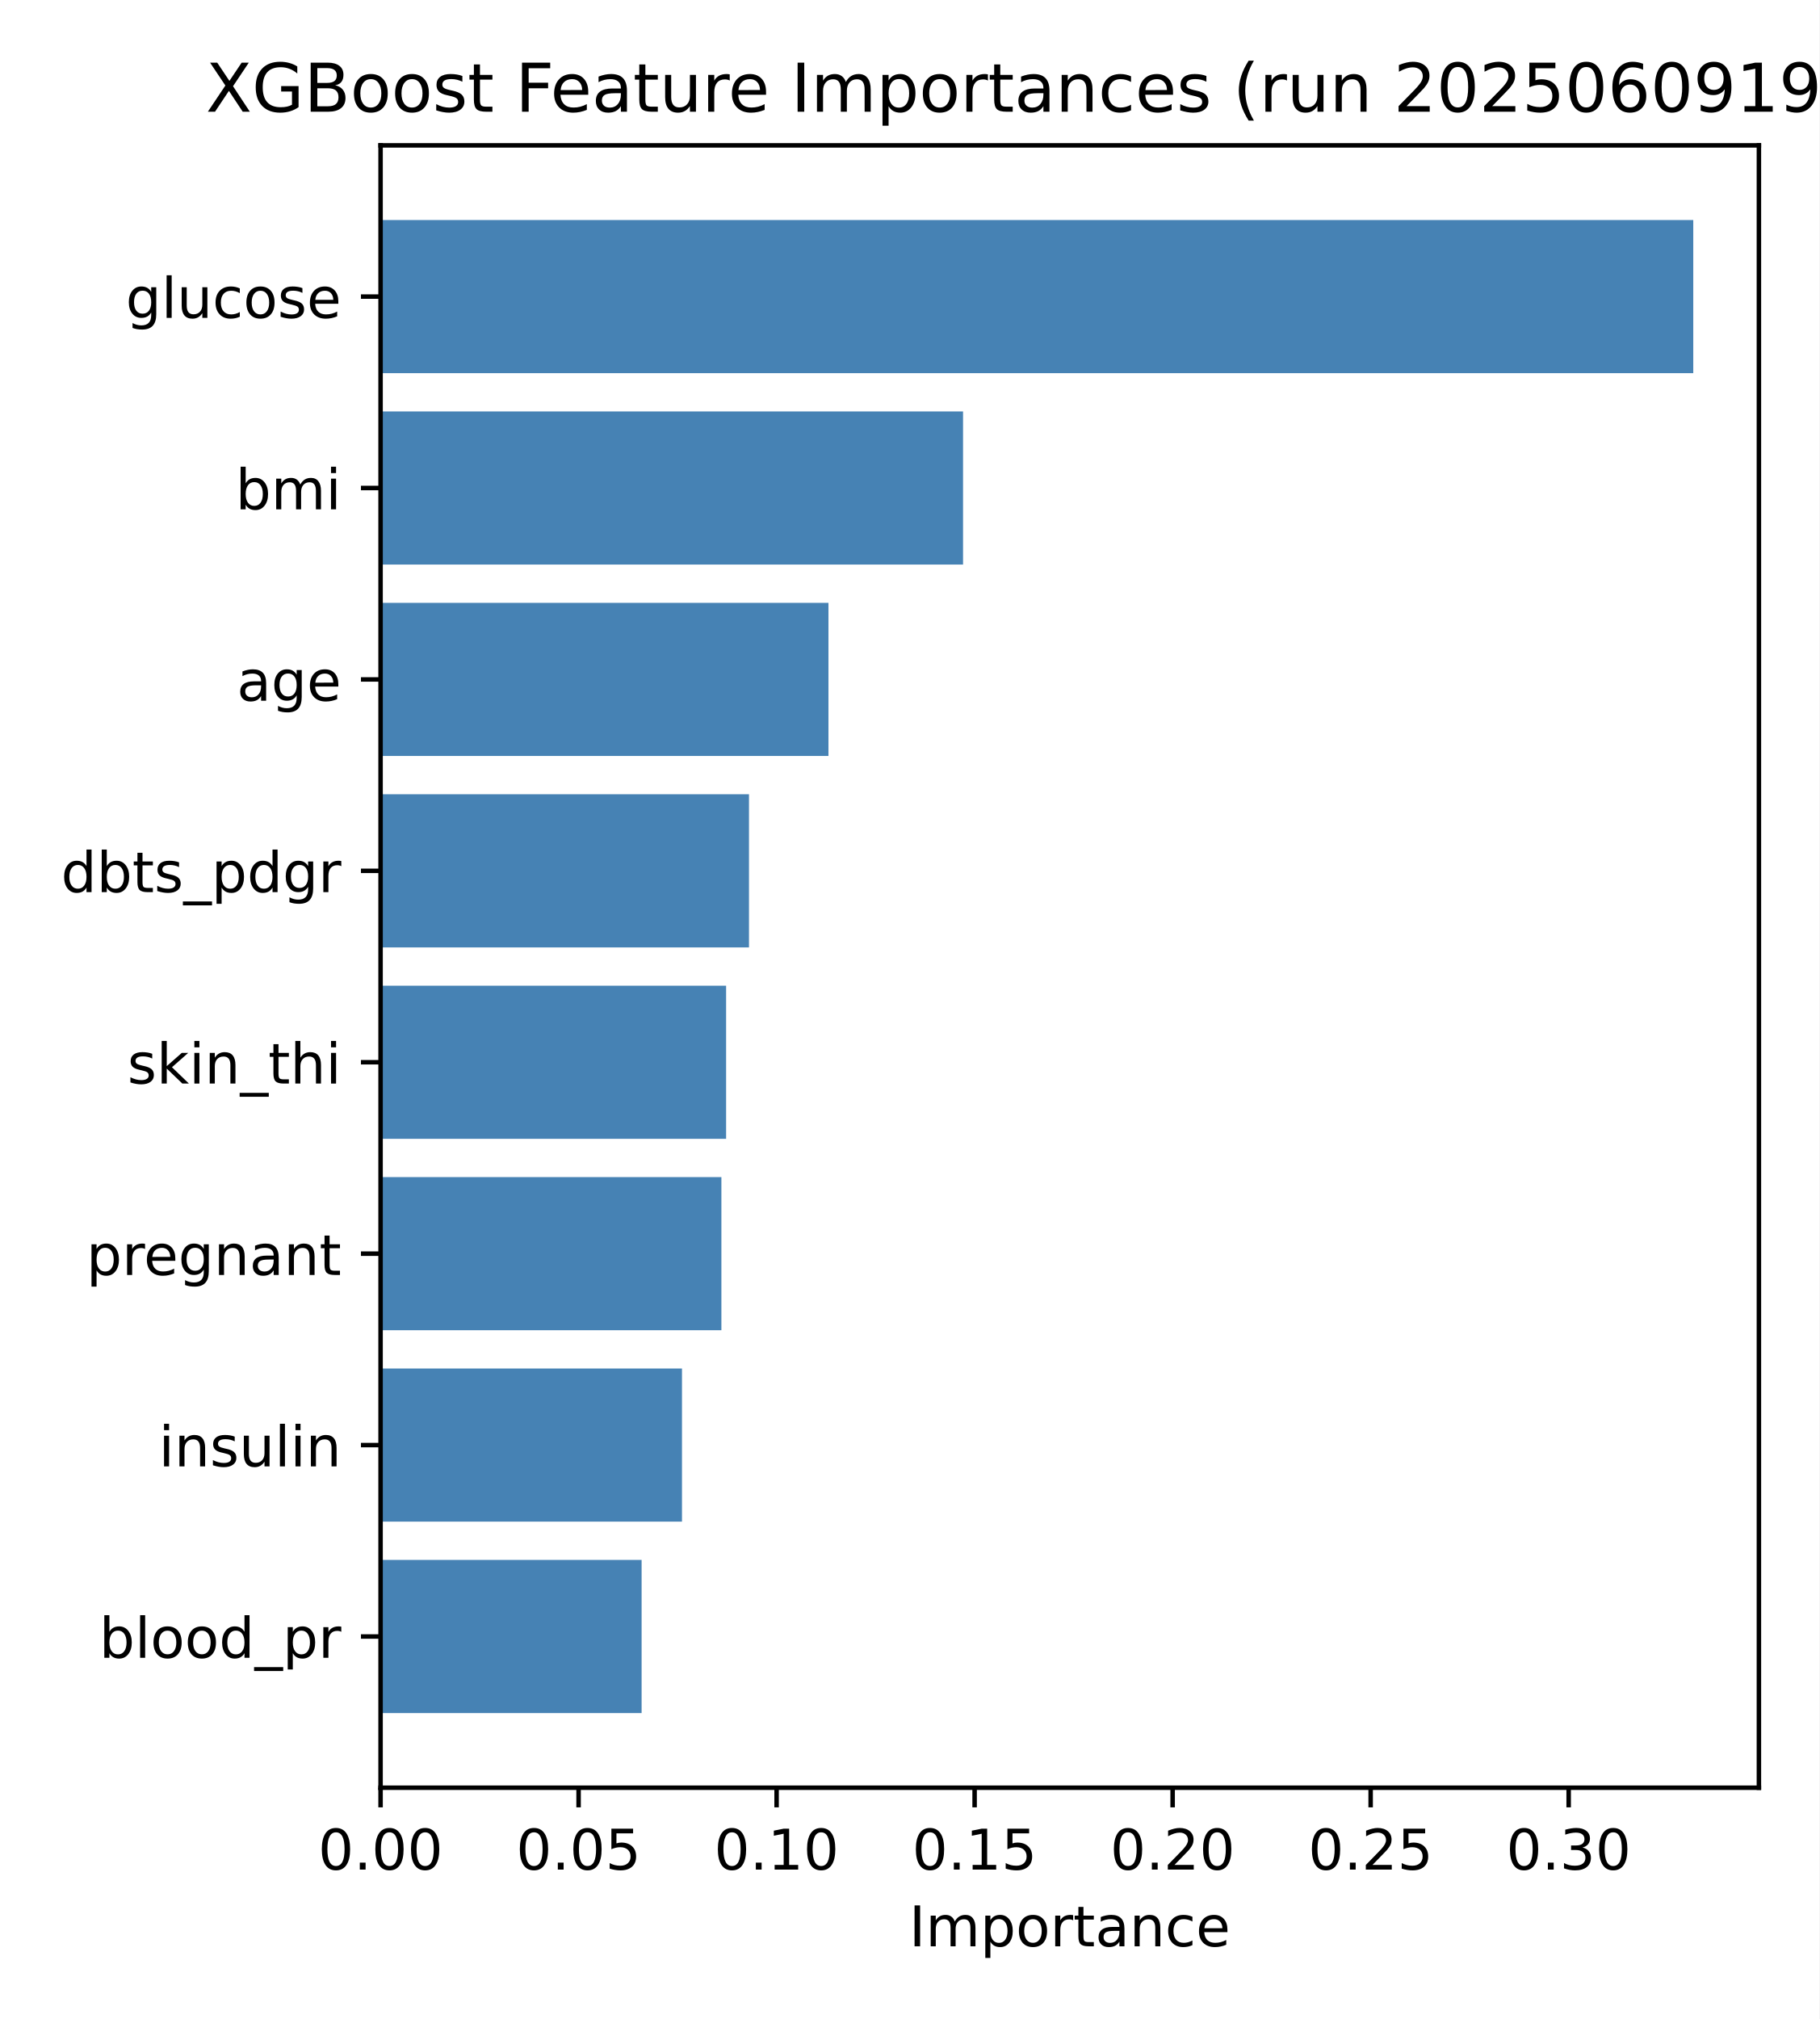
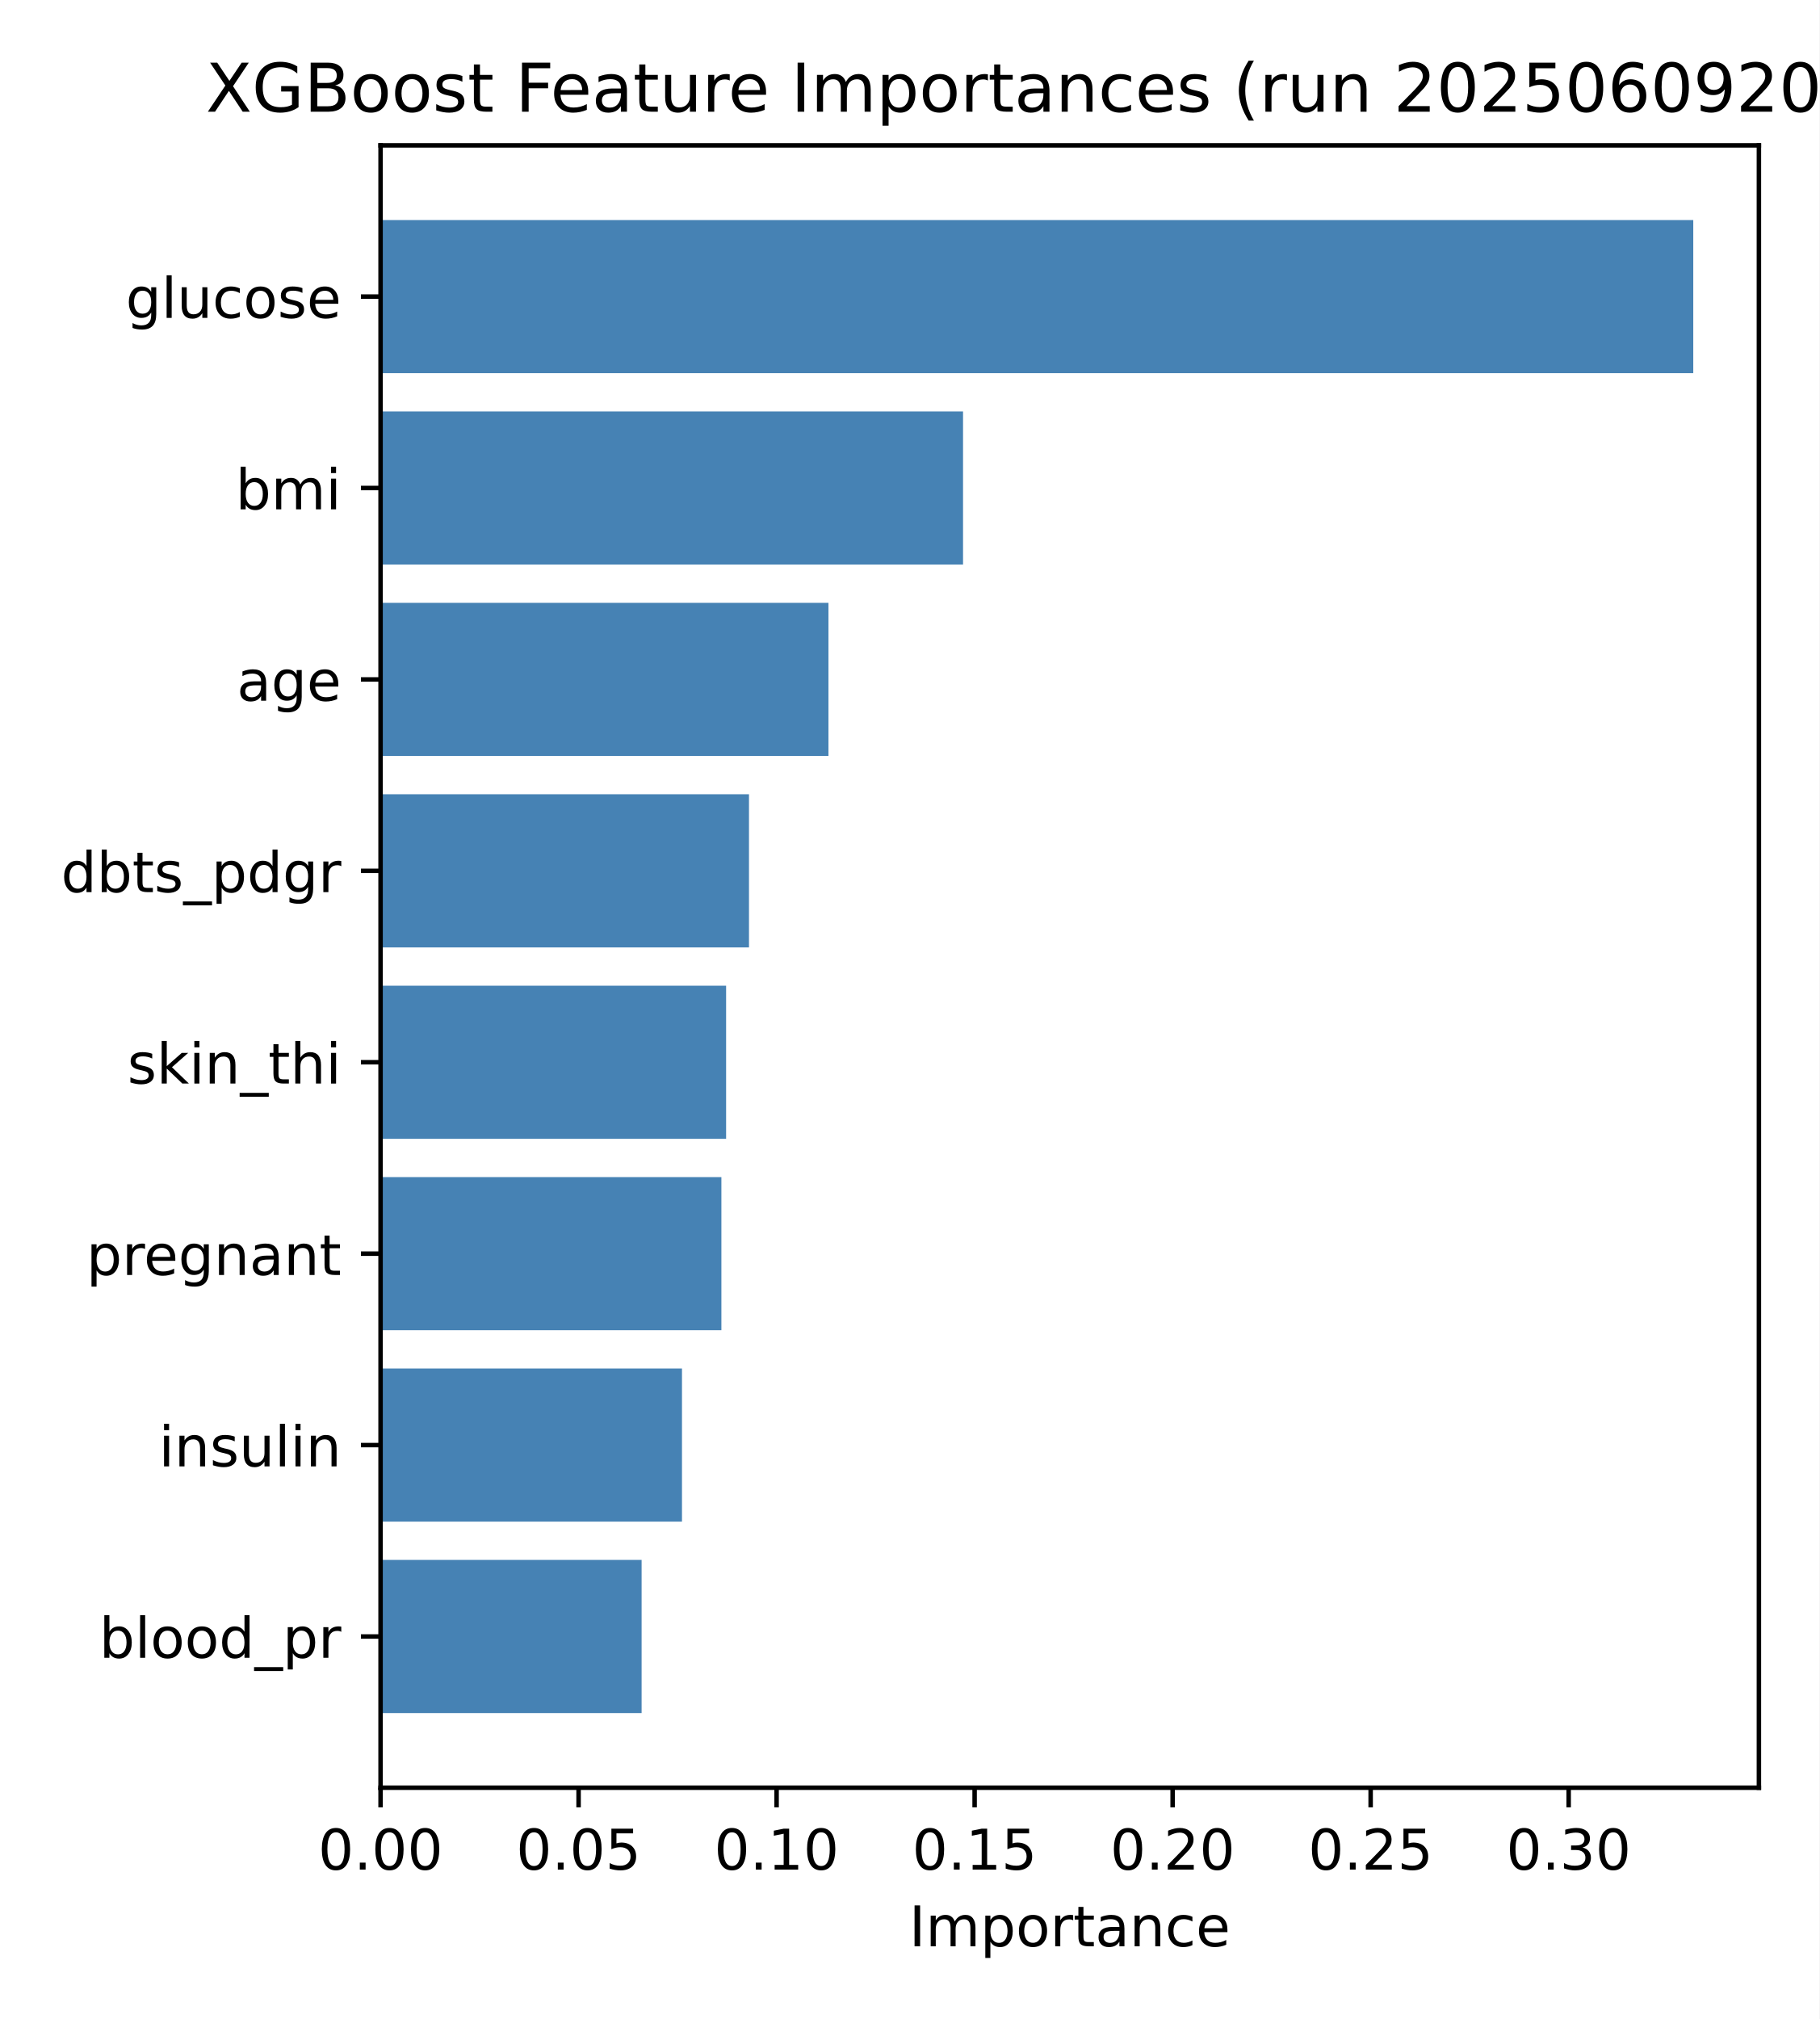
<svg xmlns="http://www.w3.org/2000/svg" xmlns:xlink="http://www.w3.org/1999/xlink" width="324.48pt" height="360pt" viewBox="0 0 324.48 360" version="1.1">
  <defs>
    <style type="text/css">*{stroke-linejoin: round; stroke-linecap: butt}</style>
  </defs>
  <g id="figure_1">
    <g id="patch_1">
      <path d="M 0 360  L 324.48 360  L 324.48 0  L 0 0  z " style="fill: #ffffff" />
    </g>
    <g id="axes_1">
      <g id="patch_2">
        <path d="M 67.87 318.76  L 313.68 318.76  L 313.68 25.92  L 67.87 25.92  z " style="fill: #ffffff" />
      </g>
      <g id="patch_3">
-         <path d="M 67.87 39.231  L 301.975 39.231  L 301.975 66.535  L 67.87 66.535  z " clip-path="url(#pee4fd9fc59)" style="fill: #4682b4" />
+         <path d="M 67.87 39.231  L 301.975 39.231  L 301.975 66.535  L 67.87 66.535  z " clip-path="url(#p622f62f281)" style="fill: #4682b4" />
      </g>
      <g id="patch_4">
-         <path d="M 67.87 73.361  L 171.748 73.361  L 171.748 100.666  L 67.87 100.666  z " clip-path="url(#pee4fd9fc59)" style="fill: #4682b4" />
+         <path d="M 67.87 73.361  L 171.748 73.361  L 171.748 100.666  L 67.87 100.666  z " clip-path="url(#p622f62f281)" style="fill: #4682b4" />
      </g>
      <g id="patch_5">
-         <path d="M 67.87 107.492  L 147.745 107.492  L 147.745 134.796  L 67.87 134.796  z " clip-path="url(#pee4fd9fc59)" style="fill: #4682b4" />
+         <path d="M 67.87 107.492  L 147.745 107.492  L 147.745 134.796  L 67.87 134.796  z " clip-path="url(#p622f62f281)" style="fill: #4682b4" />
      </g>
      <g id="patch_6">
-         <path d="M 67.87 141.623  L 133.574 141.623  L 133.574 168.927  L 67.87 168.927  z " clip-path="url(#pee4fd9fc59)" style="fill: #4682b4" />
+         <path d="M 67.87 141.623  L 133.574 141.623  L 133.574 168.927  L 67.87 168.927  z " clip-path="url(#p622f62f281)" style="fill: #4682b4" />
      </g>
      <g id="patch_7">
-         <path d="M 67.87 175.753  L 129.493 175.753  L 129.493 203.057  L 67.87 203.057  z " clip-path="url(#pee4fd9fc59)" style="fill: #4682b4" />
+         <path d="M 67.87 175.753  L 129.493 175.753  L 129.493 203.057  L 67.87 203.057  z " clip-path="url(#p622f62f281)" style="fill: #4682b4" />
      </g>
      <g id="patch_8">
-         <path d="M 67.87 209.884  L 128.652 209.884  L 128.652 237.188  L 67.87 237.188  z " clip-path="url(#pee4fd9fc59)" style="fill: #4682b4" />
+         <path d="M 67.87 209.884  L 128.652 209.884  L 128.652 237.188  L 67.87 237.188  z " clip-path="url(#p622f62f281)" style="fill: #4682b4" />
      </g>
      <g id="patch_9">
-         <path d="M 67.87 244.014  L 121.624 244.014  L 121.624 271.319  L 67.87 271.319  z " clip-path="url(#pee4fd9fc59)" style="fill: #4682b4" />
+         <path d="M 67.87 244.014  L 121.624 244.014  L 121.624 271.319  L 67.87 271.319  z " clip-path="url(#p622f62f281)" style="fill: #4682b4" />
      </g>
      <g id="patch_10">
-         <path d="M 67.87 278.145  L 114.424 278.145  L 114.424 305.449  L 67.87 305.449  z " clip-path="url(#pee4fd9fc59)" style="fill: #4682b4" />
+         <path d="M 67.87 278.145  L 114.424 278.145  L 114.424 305.449  L 67.87 305.449  z " clip-path="url(#p622f62f281)" style="fill: #4682b4" />
      </g>
      <g id="matplotlib.axis_1">
        <g id="xtick_1">
          <g id="line2d_1">
            <defs>
-               <path id="m389262ca32" d="M 0 0  L 0 3.5  " style="stroke: #000000; stroke-width: 0.8" />
+               <path id="m2516dc7971" d="M 0 0  L 0 3.5  " style="stroke: #000000; stroke-width: 0.8" />
            </defs>
            <g>
-               <use xlink:href="#m389262ca32" x="67.87" y="318.76" style="stroke: #000000; stroke-width: 0.8" />
+               <use xlink:href="#m2516dc7971" x="67.87" y="318.76" style="stroke: #000000; stroke-width: 0.8" />
            </g>
          </g>
          <g id="text_1">
            <g transform="translate(56.73719 333.3584) scale(0.1 -0.1)">
              <defs>
                <path id="DejaVuSans-30" d="M 2034 4250  Q 1547 4250 1301 3770  Q 1056 3291 1056 2328  Q 1056 1369 1301 889  Q 1547 409 2034 409  Q 2525 409 2770 889  Q 3016 1369 3016 2328  Q 3016 3291 2770 3770  Q 2525 4250 2034 4250  z M 2034 4750  Q 2819 4750 3233 4129  Q 3647 3509 3647 2328  Q 3647 1150 3233 529  Q 2819 -91 2034 -91  Q 1250 -91 836 529  Q 422 1150 422 2328  Q 422 3509 836 4129  Q 1250 4750 2034 4750  z " transform="scale(0.015625)" />
                <path id="DejaVuSans-2e" d="M 684 794  L 1344 794  L 1344 0  L 684 0  L 684 794  z " transform="scale(0.015625)" />
              </defs>
              <use xlink:href="#DejaVuSans-30" />
              <use xlink:href="#DejaVuSans-2e" transform="translate(63.62305 0)" />
              <use xlink:href="#DejaVuSans-30" transform="translate(95.41016 0)" />
              <use xlink:href="#DejaVuSans-30" transform="translate(159.0332 0)" />
            </g>
          </g>
        </g>
        <g id="xtick_2">
          <g id="line2d_2">
            <g>
-               <use xlink:href="#m389262ca32" x="103.184" y="318.76" style="stroke: #000000; stroke-width: 0.8" />
+               <use xlink:href="#m2516dc7971" x="103.184" y="318.76" style="stroke: #000000; stroke-width: 0.8" />
            </g>
          </g>
          <g id="text_2">
            <g transform="translate(92.05093 333.3584) scale(0.1 -0.1)">
              <defs>
                <path id="DejaVuSans-35" d="M 691 4666  L 3169 4666  L 3169 4134  L 1269 4134  L 1269 2991  Q 1406 3038 1543 3061  Q 1681 3084 1819 3084  Q 2600 3084 3056 2656  Q 3513 2228 3513 1497  Q 3513 744 3044 326  Q 2575 -91 1722 -91  Q 1428 -91 1123 -41  Q 819 9 494 109  L 494 744  Q 775 591 1075 516  Q 1375 441 1709 441  Q 2250 441 2565 725  Q 2881 1009 2881 1497  Q 2881 1984 2565 2268  Q 2250 2553 1709 2553  Q 1456 2553 1204 2497  Q 953 2441 691 2322  L 691 4666  z " transform="scale(0.015625)" />
              </defs>
              <use xlink:href="#DejaVuSans-30" />
              <use xlink:href="#DejaVuSans-2e" transform="translate(63.62305 0)" />
              <use xlink:href="#DejaVuSans-30" transform="translate(95.41016 0)" />
              <use xlink:href="#DejaVuSans-35" transform="translate(159.0332 0)" />
            </g>
          </g>
        </g>
        <g id="xtick_3">
          <g id="line2d_3">
            <g>
-               <use xlink:href="#m389262ca32" x="138.497" y="318.76" style="stroke: #000000; stroke-width: 0.8" />
+               <use xlink:href="#m2516dc7971" x="138.497" y="318.76" style="stroke: #000000; stroke-width: 0.8" />
            </g>
          </g>
          <g id="text_3">
            <g transform="translate(127.3647 333.3584) scale(0.1 -0.1)">
              <defs>
                <path id="DejaVuSans-31" d="M 794 531  L 1825 531  L 1825 4091  L 703 3866  L 703 4441  L 1819 4666  L 2450 4666  L 2450 531  L 3481 531  L 3481 0  L 794 0  L 794 531  z " transform="scale(0.015625)" />
              </defs>
              <use xlink:href="#DejaVuSans-30" />
              <use xlink:href="#DejaVuSans-2e" transform="translate(63.62305 0)" />
              <use xlink:href="#DejaVuSans-31" transform="translate(95.41016 0)" />
              <use xlink:href="#DejaVuSans-30" transform="translate(159.0332 0)" />
            </g>
          </g>
        </g>
        <g id="xtick_4">
          <g id="line2d_4">
            <g>
-               <use xlink:href="#m389262ca32" x="173.811" y="318.76" style="stroke: #000000; stroke-width: 0.8" />
+               <use xlink:href="#m2516dc7971" x="173.811" y="318.76" style="stroke: #000000; stroke-width: 0.8" />
            </g>
          </g>
          <g id="text_4">
            <g transform="translate(162.6784 333.3584) scale(0.1 -0.1)">
              <use xlink:href="#DejaVuSans-30" />
              <use xlink:href="#DejaVuSans-2e" transform="translate(63.62305 0)" />
              <use xlink:href="#DejaVuSans-31" transform="translate(95.41016 0)" />
              <use xlink:href="#DejaVuSans-35" transform="translate(159.0332 0)" />
            </g>
          </g>
        </g>
        <g id="xtick_5">
          <g id="line2d_5">
            <g>
-               <use xlink:href="#m389262ca32" x="209.125" y="318.76" style="stroke: #000000; stroke-width: 0.8" />
+               <use xlink:href="#m2516dc7971" x="209.125" y="318.76" style="stroke: #000000; stroke-width: 0.8" />
            </g>
          </g>
          <g id="text_5">
            <g transform="translate(197.9922 333.3584) scale(0.1 -0.1)">
              <defs>
                <path id="DejaVuSans-32" d="M 1228 531  L 3431 531  L 3431 0  L 469 0  L 469 531  Q 828 903 1448 1529  Q 2069 2156 2228 2338  Q 2531 2678 2651 2914  Q 2772 3150 2772 3378  Q 2772 3750 2511 3984  Q 2250 4219 1831 4219  Q 1534 4219 1204 4116  Q 875 4013 500 3803  L 500 4441  Q 881 4594 1212 4672  Q 1544 4750 1819 4750  Q 2544 4750 2975 4387  Q 3406 4025 3406 3419  Q 3406 3131 3298 2873  Q 3191 2616 2906 2266  Q 2828 2175 2409 1742  Q 1991 1309 1228 531  z " transform="scale(0.015625)" />
              </defs>
              <use xlink:href="#DejaVuSans-30" />
              <use xlink:href="#DejaVuSans-2e" transform="translate(63.62305 0)" />
              <use xlink:href="#DejaVuSans-32" transform="translate(95.41016 0)" />
              <use xlink:href="#DejaVuSans-30" transform="translate(159.0332 0)" />
            </g>
          </g>
        </g>
        <g id="xtick_6">
          <g id="line2d_6">
            <g>
-               <use xlink:href="#m389262ca32" x="244.439" y="318.76" style="stroke: #000000; stroke-width: 0.8" />
+               <use xlink:href="#m2516dc7971" x="244.439" y="318.76" style="stroke: #000000; stroke-width: 0.8" />
            </g>
          </g>
          <g id="text_6">
            <g transform="translate(233.3059 333.3584) scale(0.1 -0.1)">
              <use xlink:href="#DejaVuSans-30" />
              <use xlink:href="#DejaVuSans-2e" transform="translate(63.62305 0)" />
              <use xlink:href="#DejaVuSans-32" transform="translate(95.41016 0)" />
              <use xlink:href="#DejaVuSans-35" transform="translate(159.0332 0)" />
            </g>
          </g>
        </g>
        <g id="xtick_7">
          <g id="line2d_7">
            <g>
-               <use xlink:href="#m389262ca32" x="279.752" y="318.76" style="stroke: #000000; stroke-width: 0.8" />
+               <use xlink:href="#m2516dc7971" x="279.752" y="318.76" style="stroke: #000000; stroke-width: 0.8" />
            </g>
          </g>
          <g id="text_7">
            <g transform="translate(268.6197 333.3584) scale(0.1 -0.1)">
              <defs>
                <path id="DejaVuSans-33" d="M 2597 2516  Q 3050 2419 3304 2112  Q 3559 1806 3559 1356  Q 3559 666 3084 287  Q 2609 -91 1734 -91  Q 1441 -91 1130 -33  Q 819 25 488 141  L 488 750  Q 750 597 1062 519  Q 1375 441 1716 441  Q 2309 441 2620 675  Q 2931 909 2931 1356  Q 2931 1769 2642 2001  Q 2353 2234 1838 2234  L 1294 2234  L 1294 2753  L 1863 2753  Q 2328 2753 2575 2939  Q 2822 3125 2822 3475  Q 2822 3834 2567 4026  Q 2313 4219 1838 4219  Q 1578 4219 1281 4162  Q 984 4106 628 3988  L 628 4550  Q 988 4650 1302 4700  Q 1616 4750 1894 4750  Q 2613 4750 3031 4423  Q 3450 4097 3450 3541  Q 3450 3153 3228 2886  Q 3006 2619 2597 2516  z " transform="scale(0.015625)" />
              </defs>
              <use xlink:href="#DejaVuSans-30" />
              <use xlink:href="#DejaVuSans-2e" transform="translate(63.62305 0)" />
              <use xlink:href="#DejaVuSans-33" transform="translate(95.41016 0)" />
              <use xlink:href="#DejaVuSans-30" transform="translate(159.0332 0)" />
            </g>
          </g>
        </g>
        <g id="text_8">
          <g transform="translate(162.1219 347.0366) scale(0.1 -0.1)">
            <defs>
              <path id="DejaVuSans-49" d="M 628 4666  L 1259 4666  L 1259 0  L 628 0  L 628 4666  z " transform="scale(0.015625)" />
              <path id="DejaVuSans-6d" d="M 3328 2828  Q 3544 3216 3844 3400  Q 4144 3584 4550 3584  Q 5097 3584 5394 3201  Q 5691 2819 5691 2113  L 5691 0  L 5113 0  L 5113 2094  Q 5113 2597 4934 2840  Q 4756 3084 4391 3084  Q 3944 3084 3684 2787  Q 3425 2491 3425 1978  L 3425 0  L 2847 0  L 2847 2094  Q 2847 2600 2669 2842  Q 2491 3084 2119 3084  Q 1678 3084 1418 2786  Q 1159 2488 1159 1978  L 1159 0  L 581 0  L 581 3500  L 1159 3500  L 1159 2956  Q 1356 3278 1631 3431  Q 1906 3584 2284 3584  Q 2666 3584 2933 3390  Q 3200 3197 3328 2828  z " transform="scale(0.015625)" />
              <path id="DejaVuSans-70" d="M 1159 525  L 1159 -1331  L 581 -1331  L 581 3500  L 1159 3500  L 1159 2969  Q 1341 3281 1617 3432  Q 1894 3584 2278 3584  Q 2916 3584 3314 3078  Q 3713 2572 3713 1747  Q 3713 922 3314 415  Q 2916 -91 2278 -91  Q 1894 -91 1617 61  Q 1341 213 1159 525  z M 3116 1747  Q 3116 2381 2855 2742  Q 2594 3103 2138 3103  Q 1681 3103 1420 2742  Q 1159 2381 1159 1747  Q 1159 1113 1420 752  Q 1681 391 2138 391  Q 2594 391 2855 752  Q 3116 1113 3116 1747  z " transform="scale(0.015625)" />
              <path id="DejaVuSans-6f" d="M 1959 3097  Q 1497 3097 1228 2736  Q 959 2375 959 1747  Q 959 1119 1226 758  Q 1494 397 1959 397  Q 2419 397 2687 759  Q 2956 1122 2956 1747  Q 2956 2369 2687 2733  Q 2419 3097 1959 3097  z M 1959 3584  Q 2709 3584 3137 3096  Q 3566 2609 3566 1747  Q 3566 888 3137 398  Q 2709 -91 1959 -91  Q 1206 -91 779 398  Q 353 888 353 1747  Q 353 2609 779 3096  Q 1206 3584 1959 3584  z " transform="scale(0.015625)" />
              <path id="DejaVuSans-72" d="M 2631 2963  Q 2534 3019 2420 3045  Q 2306 3072 2169 3072  Q 1681 3072 1420 2755  Q 1159 2438 1159 1844  L 1159 0  L 581 0  L 581 3500  L 1159 3500  L 1159 2956  Q 1341 3275 1631 3429  Q 1922 3584 2338 3584  Q 2397 3584 2469 3576  Q 2541 3569 2628 3553  L 2631 2963  z " transform="scale(0.015625)" />
              <path id="DejaVuSans-74" d="M 1172 4494  L 1172 3500  L 2356 3500  L 2356 3053  L 1172 3053  L 1172 1153  Q 1172 725 1289 603  Q 1406 481 1766 481  L 2356 481  L 2356 0  L 1766 0  Q 1100 0 847 248  Q 594 497 594 1153  L 594 3053  L 172 3053  L 172 3500  L 594 3500  L 594 4494  L 1172 4494  z " transform="scale(0.015625)" />
              <path id="DejaVuSans-61" d="M 2194 1759  Q 1497 1759 1228 1600  Q 959 1441 959 1056  Q 959 750 1161 570  Q 1363 391 1709 391  Q 2188 391 2477 730  Q 2766 1069 2766 1631  L 2766 1759  L 2194 1759  z M 3341 1997  L 3341 0  L 2766 0  L 2766 531  Q 2569 213 2275 61  Q 1981 -91 1556 -91  Q 1019 -91 701 211  Q 384 513 384 1019  Q 384 1609 779 1909  Q 1175 2209 1959 2209  L 2766 2209  L 2766 2266  Q 2766 2663 2505 2880  Q 2244 3097 1772 3097  Q 1472 3097 1187 3025  Q 903 2953 641 2809  L 641 3341  Q 956 3463 1253 3523  Q 1550 3584 1831 3584  Q 2591 3584 2966 3190  Q 3341 2797 3341 1997  z " transform="scale(0.015625)" />
              <path id="DejaVuSans-6e" d="M 3513 2113  L 3513 0  L 2938 0  L 2938 2094  Q 2938 2591 2744 2837  Q 2550 3084 2163 3084  Q 1697 3084 1428 2787  Q 1159 2491 1159 1978  L 1159 0  L 581 0  L 581 3500  L 1159 3500  L 1159 2956  Q 1366 3272 1645 3428  Q 1925 3584 2291 3584  Q 2894 3584 3203 3211  Q 3513 2838 3513 2113  z " transform="scale(0.015625)" />
              <path id="DejaVuSans-63" d="M 3122 3366  L 3122 2828  Q 2878 2963 2633 3030  Q 2388 3097 2138 3097  Q 1578 3097 1268 2742  Q 959 2388 959 1747  Q 959 1106 1268 751  Q 1578 397 2138 397  Q 2388 397 2633 464  Q 2878 531 3122 666  L 3122 134  Q 2881 22 2623 -34  Q 2366 -91 2075 -91  Q 1284 -91 818 406  Q 353 903 353 1747  Q 353 2603 823 3093  Q 1294 3584 2113 3584  Q 2378 3584 2631 3529  Q 2884 3475 3122 3366  z " transform="scale(0.015625)" />
              <path id="DejaVuSans-65" d="M 3597 1894  L 3597 1613  L 953 1613  Q 991 1019 1311 708  Q 1631 397 2203 397  Q 2534 397 2845 478  Q 3156 559 3463 722  L 3463 178  Q 3153 47 2828 -22  Q 2503 -91 2169 -91  Q 1331 -91 842 396  Q 353 884 353 1716  Q 353 2575 817 3079  Q 1281 3584 2069 3584  Q 2775 3584 3186 3129  Q 3597 2675 3597 1894  z M 3022 2063  Q 3016 2534 2758 2815  Q 2500 3097 2075 3097  Q 1594 3097 1305 2825  Q 1016 2553 972 2059  L 3022 2063  z " transform="scale(0.015625)" />
            </defs>
            <use xlink:href="#DejaVuSans-49" />
            <use xlink:href="#DejaVuSans-6d" transform="translate(29.49219 0)" />
            <use xlink:href="#DejaVuSans-70" transform="translate(126.9043 0)" />
            <use xlink:href="#DejaVuSans-6f" transform="translate(190.3809 0)" />
            <use xlink:href="#DejaVuSans-72" transform="translate(251.5625 0)" />
            <use xlink:href="#DejaVuSans-74" transform="translate(292.6758 0)" />
            <use xlink:href="#DejaVuSans-61" transform="translate(331.8848 0)" />
            <use xlink:href="#DejaVuSans-6e" transform="translate(393.1641 0)" />
            <use xlink:href="#DejaVuSans-63" transform="translate(456.543 0)" />
            <use xlink:href="#DejaVuSans-65" transform="translate(511.5234 0)" />
          </g>
        </g>
      </g>
      <g id="matplotlib.axis_2">
        <g id="ytick_1">
          <g id="line2d_8">
            <defs>
-               <path id="mb156587921" d="M 0 0  L -3.5 0  " style="stroke: #000000; stroke-width: 0.8" />
+               <path id="m16386cac07" d="M 0 0  L -3.5 0  " style="stroke: #000000; stroke-width: 0.8" />
            </defs>
            <g>
-               <use xlink:href="#mb156587921" x="67.87" y="52.883" style="stroke: #000000; stroke-width: 0.8" />
+               <use xlink:href="#m16386cac07" x="67.87" y="52.883" style="stroke: #000000; stroke-width: 0.8" />
            </g>
          </g>
          <g id="text_9">
            <g transform="translate(22.42625 56.68234) scale(0.1 -0.1)">
              <defs>
                <path id="DejaVuSans-67" d="M 2906 1791  Q 2906 2416 2648 2759  Q 2391 3103 1925 3103  Q 1463 3103 1205 2759  Q 947 2416 947 1791  Q 947 1169 1205 825  Q 1463 481 1925 481  Q 2391 481 2648 825  Q 2906 1169 2906 1791  z M 3481 434  Q 3481 -459 3084 -895  Q 2688 -1331 1869 -1331  Q 1566 -1331 1297 -1286  Q 1028 -1241 775 -1147  L 775 -588  Q 1028 -725 1275 -790  Q 1522 -856 1778 -856  Q 2344 -856 2625 -561  Q 2906 -266 2906 331  L 2906 616  Q 2728 306 2450 153  Q 2172 0 1784 0  Q 1141 0 747 490  Q 353 981 353 1791  Q 353 2603 747 3093  Q 1141 3584 1784 3584  Q 2172 3584 2450 3431  Q 2728 3278 2906 2969  L 2906 3500  L 3481 3500  L 3481 434  z " transform="scale(0.015625)" />
                <path id="DejaVuSans-6c" d="M 603 4863  L 1178 4863  L 1178 0  L 603 0  L 603 4863  z " transform="scale(0.015625)" />
                <path id="DejaVuSans-75" d="M 544 1381  L 544 3500  L 1119 3500  L 1119 1403  Q 1119 906 1312 657  Q 1506 409 1894 409  Q 2359 409 2629 706  Q 2900 1003 2900 1516  L 2900 3500  L 3475 3500  L 3475 0  L 2900 0  L 2900 538  Q 2691 219 2414 64  Q 2138 -91 1772 -91  Q 1169 -91 856 284  Q 544 659 544 1381  z M 1991 3584  L 1991 3584  z " transform="scale(0.015625)" />
                <path id="DejaVuSans-73" d="M 2834 3397  L 2834 2853  Q 2591 2978 2328 3040  Q 2066 3103 1784 3103  Q 1356 3103 1142 2972  Q 928 2841 928 2578  Q 928 2378 1081 2264  Q 1234 2150 1697 2047  L 1894 2003  Q 2506 1872 2764 1633  Q 3022 1394 3022 966  Q 3022 478 2636 193  Q 2250 -91 1575 -91  Q 1294 -91 989 -36  Q 684 19 347 128  L 347 722  Q 666 556 975 473  Q 1284 391 1588 391  Q 1994 391 2212 530  Q 2431 669 2431 922  Q 2431 1156 2273 1281  Q 2116 1406 1581 1522  L 1381 1569  Q 847 1681 609 1914  Q 372 2147 372 2553  Q 372 3047 722 3315  Q 1072 3584 1716 3584  Q 2034 3584 2315 3537  Q 2597 3491 2834 3397  z " transform="scale(0.015625)" />
              </defs>
              <use xlink:href="#DejaVuSans-67" />
              <use xlink:href="#DejaVuSans-6c" transform="translate(63.47656 0)" />
              <use xlink:href="#DejaVuSans-75" transform="translate(91.25977 0)" />
              <use xlink:href="#DejaVuSans-63" transform="translate(154.6387 0)" />
              <use xlink:href="#DejaVuSans-6f" transform="translate(209.6191 0)" />
              <use xlink:href="#DejaVuSans-73" transform="translate(270.8008 0)" />
              <use xlink:href="#DejaVuSans-65" transform="translate(322.9004 0)" />
            </g>
          </g>
        </g>
        <g id="ytick_2">
          <g id="line2d_9">
            <g>
-               <use xlink:href="#mb156587921" x="67.87" y="87.014" style="stroke: #000000; stroke-width: 0.8" />
+               <use xlink:href="#m16386cac07" x="67.87" y="87.014" style="stroke: #000000; stroke-width: 0.8" />
            </g>
          </g>
          <g id="text_10">
            <g transform="translate(42.00281 90.81288) scale(0.1 -0.1)">
              <defs>
                <path id="DejaVuSans-62" d="M 3116 1747  Q 3116 2381 2855 2742  Q 2594 3103 2138 3103  Q 1681 3103 1420 2742  Q 1159 2381 1159 1747  Q 1159 1113 1420 752  Q 1681 391 2138 391  Q 2594 391 2855 752  Q 3116 1113 3116 1747  z M 1159 2969  Q 1341 3281 1617 3432  Q 1894 3584 2278 3584  Q 2916 3584 3314 3078  Q 3713 2572 3713 1747  Q 3713 922 3314 415  Q 2916 -91 2278 -91  Q 1894 -91 1617 61  Q 1341 213 1159 525  L 1159 0  L 581 0  L 581 4863  L 1159 4863  L 1159 2969  z " transform="scale(0.015625)" />
                <path id="DejaVuSans-69" d="M 603 3500  L 1178 3500  L 1178 0  L 603 0  L 603 3500  z M 603 4863  L 1178 4863  L 1178 4134  L 603 4134  L 603 4863  z " transform="scale(0.015625)" />
              </defs>
              <use xlink:href="#DejaVuSans-62" />
              <use xlink:href="#DejaVuSans-6d" transform="translate(63.47656 0)" />
              <use xlink:href="#DejaVuSans-69" transform="translate(160.8887 0)" />
            </g>
          </g>
        </g>
        <g id="ytick_3">
          <g id="line2d_10">
            <g>
-               <use xlink:href="#mb156587921" x="67.87" y="121.144" style="stroke: #000000; stroke-width: 0.8" />
+               <use xlink:href="#m16386cac07" x="67.87" y="121.144" style="stroke: #000000; stroke-width: 0.8" />
            </g>
          </g>
          <g id="text_11">
            <g transform="translate(42.24031 124.9434) scale(0.1 -0.1)">
              <use xlink:href="#DejaVuSans-61" />
              <use xlink:href="#DejaVuSans-67" transform="translate(61.2793 0)" />
              <use xlink:href="#DejaVuSans-65" transform="translate(124.7559 0)" />
            </g>
          </g>
        </g>
        <g id="ytick_4">
          <g id="line2d_11">
            <g>
-               <use xlink:href="#mb156587921" x="67.87" y="155.275" style="stroke: #000000; stroke-width: 0.8" />
+               <use xlink:href="#m16386cac07" x="67.87" y="155.275" style="stroke: #000000; stroke-width: 0.8" />
            </g>
          </g>
          <g id="text_12">
            <g transform="translate(10.88719 159.074) scale(0.1 -0.1)">
              <defs>
                <path id="DejaVuSans-64" d="M 2906 2969  L 2906 4863  L 3481 4863  L 3481 0  L 2906 0  L 2906 525  Q 2725 213 2448 61  Q 2172 -91 1784 -91  Q 1150 -91 751 415  Q 353 922 353 1747  Q 353 2572 751 3078  Q 1150 3584 1784 3584  Q 2172 3584 2448 3432  Q 2725 3281 2906 2969  z M 947 1747  Q 947 1113 1208 752  Q 1469 391 1925 391  Q 2381 391 2643 752  Q 2906 1113 2906 1747  Q 2906 2381 2643 2742  Q 2381 3103 1925 3103  Q 1469 3103 1208 2742  Q 947 2381 947 1747  z " transform="scale(0.015625)" />
                <path id="DejaVuSans-5f" d="M 3263 -1063  L 3263 -1509  L -63 -1509  L -63 -1063  L 3263 -1063  z " transform="scale(0.015625)" />
              </defs>
              <use xlink:href="#DejaVuSans-64" />
              <use xlink:href="#DejaVuSans-62" transform="translate(63.47656 0)" />
              <use xlink:href="#DejaVuSans-74" transform="translate(126.9531 0)" />
              <use xlink:href="#DejaVuSans-73" transform="translate(166.1621 0)" />
              <use xlink:href="#DejaVuSans-5f" transform="translate(218.2617 0)" />
              <use xlink:href="#DejaVuSans-70" transform="translate(268.2617 0)" />
              <use xlink:href="#DejaVuSans-64" transform="translate(331.7383 0)" />
              <use xlink:href="#DejaVuSans-67" transform="translate(395.2148 0)" />
              <use xlink:href="#DejaVuSans-72" transform="translate(458.6914 0)" />
            </g>
          </g>
        </g>
        <g id="ytick_5">
          <g id="line2d_12">
            <g>
-               <use xlink:href="#mb156587921" x="67.87" y="189.405" style="stroke: #000000; stroke-width: 0.8" />
+               <use xlink:href="#m16386cac07" x="67.87" y="189.405" style="stroke: #000000; stroke-width: 0.8" />
            </g>
          </g>
          <g id="text_13">
            <g transform="translate(22.71844 193.2045) scale(0.1 -0.1)">
              <defs>
                <path id="DejaVuSans-6b" d="M 581 4863  L 1159 4863  L 1159 1991  L 2875 3500  L 3609 3500  L 1753 1863  L 3688 0  L 2938 0  L 1159 1709  L 1159 0  L 581 0  L 581 4863  z " transform="scale(0.015625)" />
                <path id="DejaVuSans-68" d="M 3513 2113  L 3513 0  L 2938 0  L 2938 2094  Q 2938 2591 2744 2837  Q 2550 3084 2163 3084  Q 1697 3084 1428 2787  Q 1159 2491 1159 1978  L 1159 0  L 581 0  L 581 4863  L 1159 4863  L 1159 2956  Q 1366 3272 1645 3428  Q 1925 3584 2291 3584  Q 2894 3584 3203 3211  Q 3513 2838 3513 2113  z " transform="scale(0.015625)" />
              </defs>
              <use xlink:href="#DejaVuSans-73" />
              <use xlink:href="#DejaVuSans-6b" transform="translate(52.09961 0)" />
              <use xlink:href="#DejaVuSans-69" transform="translate(110.0098 0)" />
              <use xlink:href="#DejaVuSans-6e" transform="translate(137.793 0)" />
              <use xlink:href="#DejaVuSans-5f" transform="translate(201.1719 0)" />
              <use xlink:href="#DejaVuSans-74" transform="translate(251.1719 0)" />
              <use xlink:href="#DejaVuSans-68" transform="translate(290.3809 0)" />
              <use xlink:href="#DejaVuSans-69" transform="translate(353.7598 0)" />
            </g>
          </g>
        </g>
        <g id="ytick_6">
          <g id="line2d_13">
            <g>
-               <use xlink:href="#mb156587921" x="67.87" y="223.536" style="stroke: #000000; stroke-width: 0.8" />
+               <use xlink:href="#m16386cac07" x="67.87" y="223.536" style="stroke: #000000; stroke-width: 0.8" />
            </g>
          </g>
          <g id="text_14">
            <g transform="translate(15.41062 227.335) scale(0.1 -0.1)">
              <use xlink:href="#DejaVuSans-70" />
              <use xlink:href="#DejaVuSans-72" transform="translate(63.47656 0)" />
              <use xlink:href="#DejaVuSans-65" transform="translate(102.3398 0)" />
              <use xlink:href="#DejaVuSans-67" transform="translate(163.8633 0)" />
              <use xlink:href="#DejaVuSans-6e" transform="translate(227.3398 0)" />
              <use xlink:href="#DejaVuSans-61" transform="translate(290.7188 0)" />
              <use xlink:href="#DejaVuSans-6e" transform="translate(351.998 0)" />
              <use xlink:href="#DejaVuSans-74" transform="translate(415.377 0)" />
            </g>
          </g>
        </g>
        <g id="ytick_7">
          <g id="line2d_14">
            <g>
-               <use xlink:href="#mb156587921" x="67.87" y="257.666" style="stroke: #000000; stroke-width: 0.8" />
+               <use xlink:href="#m16386cac07" x="67.87" y="257.666" style="stroke: #000000; stroke-width: 0.8" />
            </g>
          </g>
          <g id="text_15">
            <g transform="translate(28.31375 261.4656) scale(0.1 -0.1)">
              <use xlink:href="#DejaVuSans-69" />
              <use xlink:href="#DejaVuSans-6e" transform="translate(27.7832 0)" />
              <use xlink:href="#DejaVuSans-73" transform="translate(91.16211 0)" />
              <use xlink:href="#DejaVuSans-75" transform="translate(143.2617 0)" />
              <use xlink:href="#DejaVuSans-6c" transform="translate(206.6406 0)" />
              <use xlink:href="#DejaVuSans-69" transform="translate(234.4238 0)" />
              <use xlink:href="#DejaVuSans-6e" transform="translate(262.207 0)" />
            </g>
          </g>
        </g>
        <g id="ytick_8">
          <g id="line2d_15">
            <g>
-               <use xlink:href="#mb156587921" x="67.87" y="291.797" style="stroke: #000000; stroke-width: 0.8" />
+               <use xlink:href="#m16386cac07" x="67.87" y="291.797" style="stroke: #000000; stroke-width: 0.8" />
            </g>
          </g>
          <g id="text_16">
            <g transform="translate(17.69813 295.5961) scale(0.1 -0.1)">
              <use xlink:href="#DejaVuSans-62" />
              <use xlink:href="#DejaVuSans-6c" transform="translate(63.47656 0)" />
              <use xlink:href="#DejaVuSans-6f" transform="translate(91.25977 0)" />
              <use xlink:href="#DejaVuSans-6f" transform="translate(152.4414 0)" />
              <use xlink:href="#DejaVuSans-64" transform="translate(213.623 0)" />
              <use xlink:href="#DejaVuSans-5f" transform="translate(277.0996 0)" />
              <use xlink:href="#DejaVuSans-70" transform="translate(327.0996 0)" />
              <use xlink:href="#DejaVuSans-72" transform="translate(390.5762 0)" />
            </g>
          </g>
        </g>
      </g>
      <g id="patch_11">
        <path d="M 67.87 318.76  L 67.87 25.92  " style="fill: none; stroke: #000000; stroke-width: 0.8; stroke-linejoin: miter; stroke-linecap: square" />
      </g>
      <g id="patch_12">
        <path d="M 313.68 318.76  L 313.68 25.92  " style="fill: none; stroke: #000000; stroke-width: 0.8; stroke-linejoin: miter; stroke-linecap: square" />
      </g>
      <g id="patch_13">
        <path d="M 67.87 318.76  L 313.68 318.76  " style="fill: none; stroke: #000000; stroke-width: 0.8; stroke-linejoin: miter; stroke-linecap: square" />
      </g>
      <g id="patch_14">
        <path d="M 67.87 25.92  L 313.68 25.92  " style="fill: none; stroke: #000000; stroke-width: 0.8; stroke-linejoin: miter; stroke-linecap: square" />
      </g>
      <g id="text_17">
        <g transform="translate(36.71094 19.92) scale(0.12 -0.12)">
          <defs>
            <path id="DejaVuSans-58" d="M 403 4666  L 1081 4666  L 2241 2931  L 3406 4666  L 4084 4666  L 2584 2425  L 4184 0  L 3506 0  L 2194 1984  L 872 0  L 191 0  L 1856 2491  L 403 4666  z " transform="scale(0.015625)" />
            <path id="DejaVuSans-47" d="M 3809 666  L 3809 1919  L 2778 1919  L 2778 2438  L 4434 2438  L 4434 434  Q 4069 175 3628 42  Q 3188 -91 2688 -91  Q 1594 -91 976 548  Q 359 1188 359 2328  Q 359 3472 976 4111  Q 1594 4750 2688 4750  Q 3144 4750 3555 4637  Q 3966 4525 4313 4306  L 4313 3634  Q 3963 3931 3569 4081  Q 3175 4231 2741 4231  Q 1884 4231 1454 3753  Q 1025 3275 1025 2328  Q 1025 1384 1454 906  Q 1884 428 2741 428  Q 3075 428 3337 486  Q 3600 544 3809 666  z " transform="scale(0.015625)" />
            <path id="DejaVuSans-42" d="M 1259 2228  L 1259 519  L 2272 519  Q 2781 519 3026 730  Q 3272 941 3272 1375  Q 3272 1813 3026 2020  Q 2781 2228 2272 2228  L 1259 2228  z M 1259 4147  L 1259 2741  L 2194 2741  Q 2656 2741 2882 2914  Q 3109 3088 3109 3444  Q 3109 3797 2882 3972  Q 2656 4147 2194 4147  L 1259 4147  z M 628 4666  L 2241 4666  Q 2963 4666 3353 4366  Q 3744 4066 3744 3513  Q 3744 3084 3544 2831  Q 3344 2578 2956 2516  Q 3422 2416 3680 2098  Q 3938 1781 3938 1306  Q 3938 681 3513 340  Q 3088 0 2303 0  L 628 0  L 628 4666  z " transform="scale(0.015625)" />
            <path id="DejaVuSans-20" transform="scale(0.015625)" />
            <path id="DejaVuSans-46" d="M 628 4666  L 3309 4666  L 3309 4134  L 1259 4134  L 1259 2759  L 3109 2759  L 3109 2228  L 1259 2228  L 1259 0  L 628 0  L 628 4666  z " transform="scale(0.015625)" />
            <path id="DejaVuSans-28" d="M 1984 4856  Q 1566 4138 1362 3434  Q 1159 2731 1159 2009  Q 1159 1288 1364 580  Q 1569 -128 1984 -844  L 1484 -844  Q 1016 -109 783 600  Q 550 1309 550 2009  Q 550 2706 781 3412  Q 1013 4119 1484 4856  L 1984 4856  z " transform="scale(0.015625)" />
            <path id="DejaVuSans-36" d="M 2113 2584  Q 1688 2584 1439 2293  Q 1191 2003 1191 1497  Q 1191 994 1439 701  Q 1688 409 2113 409  Q 2538 409 2786 701  Q 3034 994 3034 1497  Q 3034 2003 2786 2293  Q 2538 2584 2113 2584  z M 3366 4563  L 3366 3988  Q 3128 4100 2886 4159  Q 2644 4219 2406 4219  Q 1781 4219 1451 3797  Q 1122 3375 1075 2522  Q 1259 2794 1537 2939  Q 1816 3084 2150 3084  Q 2853 3084 3261 2657  Q 3669 2231 3669 1497  Q 3669 778 3244 343  Q 2819 -91 2113 -91  Q 1303 -91 875 529  Q 447 1150 447 2328  Q 447 3434 972 4092  Q 1497 4750 2381 4750  Q 2619 4750 2861 4703  Q 3103 4656 3366 4563  z " transform="scale(0.015625)" />
            <path id="DejaVuSans-39" d="M 703 97  L 703 672  Q 941 559 1184 500  Q 1428 441 1663 441  Q 2288 441 2617 861  Q 2947 1281 2994 2138  Q 2813 1869 2534 1725  Q 2256 1581 1919 1581  Q 1219 1581 811 2004  Q 403 2428 403 3163  Q 403 3881 828 4315  Q 1253 4750 1959 4750  Q 2769 4750 3195 4129  Q 3622 3509 3622 2328  Q 3622 1225 3098 567  Q 2575 -91 1691 -91  Q 1453 -91 1209 -44  Q 966 3 703 97  z M 1959 2075  Q 2384 2075 2632 2365  Q 2881 2656 2881 3163  Q 2881 3666 2632 3958  Q 2384 4250 1959 4250  Q 1534 4250 1286 3958  Q 1038 3666 1038 3163  Q 1038 2656 1286 2365  Q 1534 2075 1959 2075  z " transform="scale(0.015625)" />
            <path id="DejaVuSans-29" d="M 513 4856  L 1013 4856  Q 1481 4119 1714 3412  Q 1947 2706 1947 2009  Q 1947 1309 1714 600  Q 1481 -109 1013 -844  L 513 -844  Q 928 -128 1133 580  Q 1338 1288 1338 2009  Q 1338 2731 1133 3434  Q 928 4138 513 4856  z " transform="scale(0.015625)" />
          </defs>
          <use xlink:href="#DejaVuSans-58" />
          <use xlink:href="#DejaVuSans-47" transform="translate(68.50586 0)" />
          <use xlink:href="#DejaVuSans-42" transform="translate(145.9961 0)" />
          <use xlink:href="#DejaVuSans-6f" transform="translate(214.5996 0)" />
          <use xlink:href="#DejaVuSans-6f" transform="translate(275.7812 0)" />
          <use xlink:href="#DejaVuSans-73" transform="translate(336.9629 0)" />
          <use xlink:href="#DejaVuSans-74" transform="translate(389.0625 0)" />
          <use xlink:href="#DejaVuSans-20" transform="translate(428.2715 0)" />
          <use xlink:href="#DejaVuSans-46" transform="translate(460.0586 0)" />
          <use xlink:href="#DejaVuSans-65" transform="translate(512.0781 0)" />
          <use xlink:href="#DejaVuSans-61" transform="translate(573.6016 0)" />
          <use xlink:href="#DejaVuSans-74" transform="translate(634.8809 0)" />
          <use xlink:href="#DejaVuSans-75" transform="translate(674.0898 0)" />
          <use xlink:href="#DejaVuSans-72" transform="translate(737.4688 0)" />
          <use xlink:href="#DejaVuSans-65" transform="translate(776.332 0)" />
          <use xlink:href="#DejaVuSans-20" transform="translate(837.8555 0)" />
          <use xlink:href="#DejaVuSans-49" transform="translate(869.6426 0)" />
          <use xlink:href="#DejaVuSans-6d" transform="translate(899.1348 0)" />
          <use xlink:href="#DejaVuSans-70" transform="translate(996.5469 0)" />
          <use xlink:href="#DejaVuSans-6f" transform="translate(1060.023 0)" />
          <use xlink:href="#DejaVuSans-72" transform="translate(1121.205 0)" />
          <use xlink:href="#DejaVuSans-74" transform="translate(1162.318 0)" />
          <use xlink:href="#DejaVuSans-61" transform="translate(1201.527 0)" />
          <use xlink:href="#DejaVuSans-6e" transform="translate(1262.807 0)" />
          <use xlink:href="#DejaVuSans-63" transform="translate(1326.186 0)" />
          <use xlink:href="#DejaVuSans-65" transform="translate(1381.166 0)" />
          <use xlink:href="#DejaVuSans-73" transform="translate(1442.689 0)" />
          <use xlink:href="#DejaVuSans-20" transform="translate(1494.789 0)" />
          <use xlink:href="#DejaVuSans-28" transform="translate(1526.576 0)" />
          <use xlink:href="#DejaVuSans-72" transform="translate(1565.59 0)" />
          <use xlink:href="#DejaVuSans-75" transform="translate(1606.703 0)" />
          <use xlink:href="#DejaVuSans-6e" transform="translate(1670.082 0)" />
          <use xlink:href="#DejaVuSans-20" transform="translate(1733.461 0)" />
          <use xlink:href="#DejaVuSans-32" transform="translate(1765.248 0)" />
          <use xlink:href="#DejaVuSans-30" transform="translate(1828.871 0)" />
          <use xlink:href="#DejaVuSans-32" transform="translate(1892.494 0)" />
          <use xlink:href="#DejaVuSans-35" transform="translate(1956.117 0)" />
          <use xlink:href="#DejaVuSans-30" transform="translate(2019.74 0)" />
          <use xlink:href="#DejaVuSans-36" transform="translate(2083.363 0)" />
          <use xlink:href="#DejaVuSans-30" transform="translate(2146.986 0)" />
          <use xlink:href="#DejaVuSans-39" transform="translate(2210.609 0)" />
-           <use xlink:href="#DejaVuSans-31" transform="translate(2274.232 0)" />
-           <use xlink:href="#DejaVuSans-39" transform="translate(2337.855 0)" />
+           <use xlink:href="#DejaVuSans-32" transform="translate(2274.232 0)" />
+           <use xlink:href="#DejaVuSans-30" transform="translate(2337.855 0)" />
          <use xlink:href="#DejaVuSans-31" transform="translate(2401.479 0)" />
-           <use xlink:href="#DejaVuSans-39" transform="translate(2465.102 0)" />
+           <use xlink:href="#DejaVuSans-31" transform="translate(2465.102 0)" />
          <use xlink:href="#DejaVuSans-29" transform="translate(2528.725 0)" />
        </g>
      </g>
    </g>
  </g>
  <defs>
-     <clipPath id="pee4fd9fc59">
+     <clipPath id="p622f62f281">
      <rect x="67.87" y="25.92" width="245.81" height="292.84" />
    </clipPath>
  </defs>
</svg>
